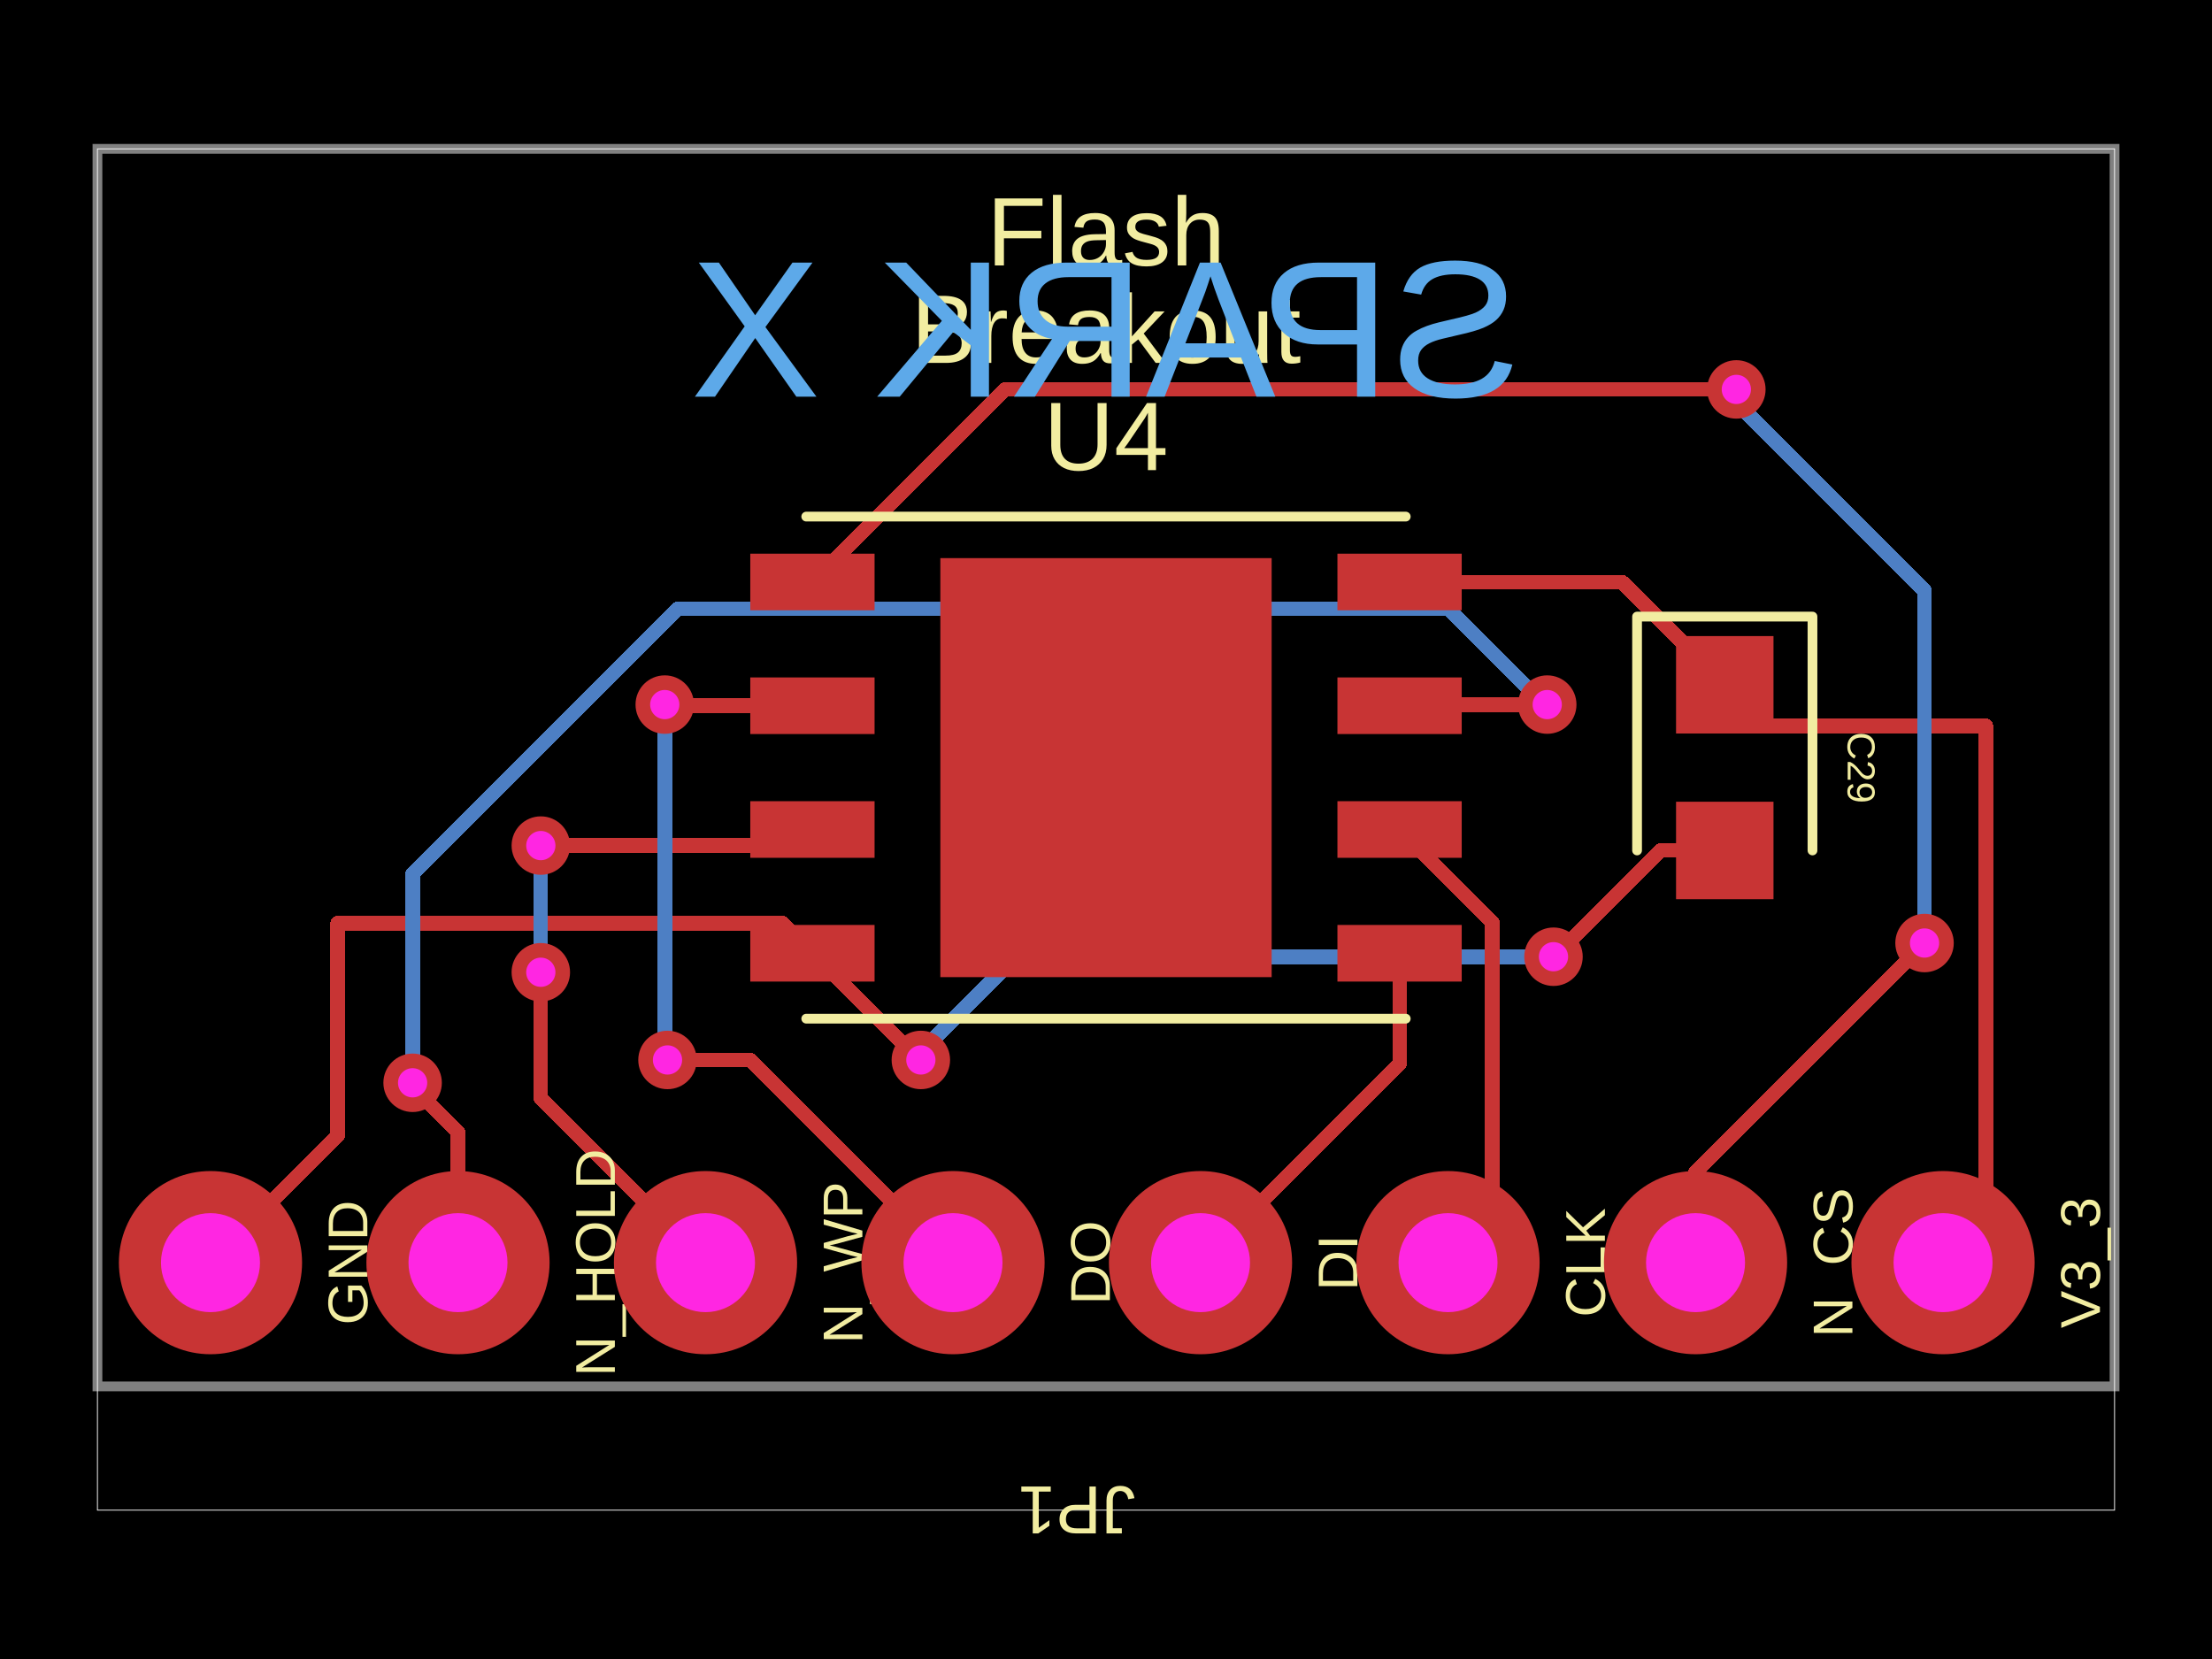
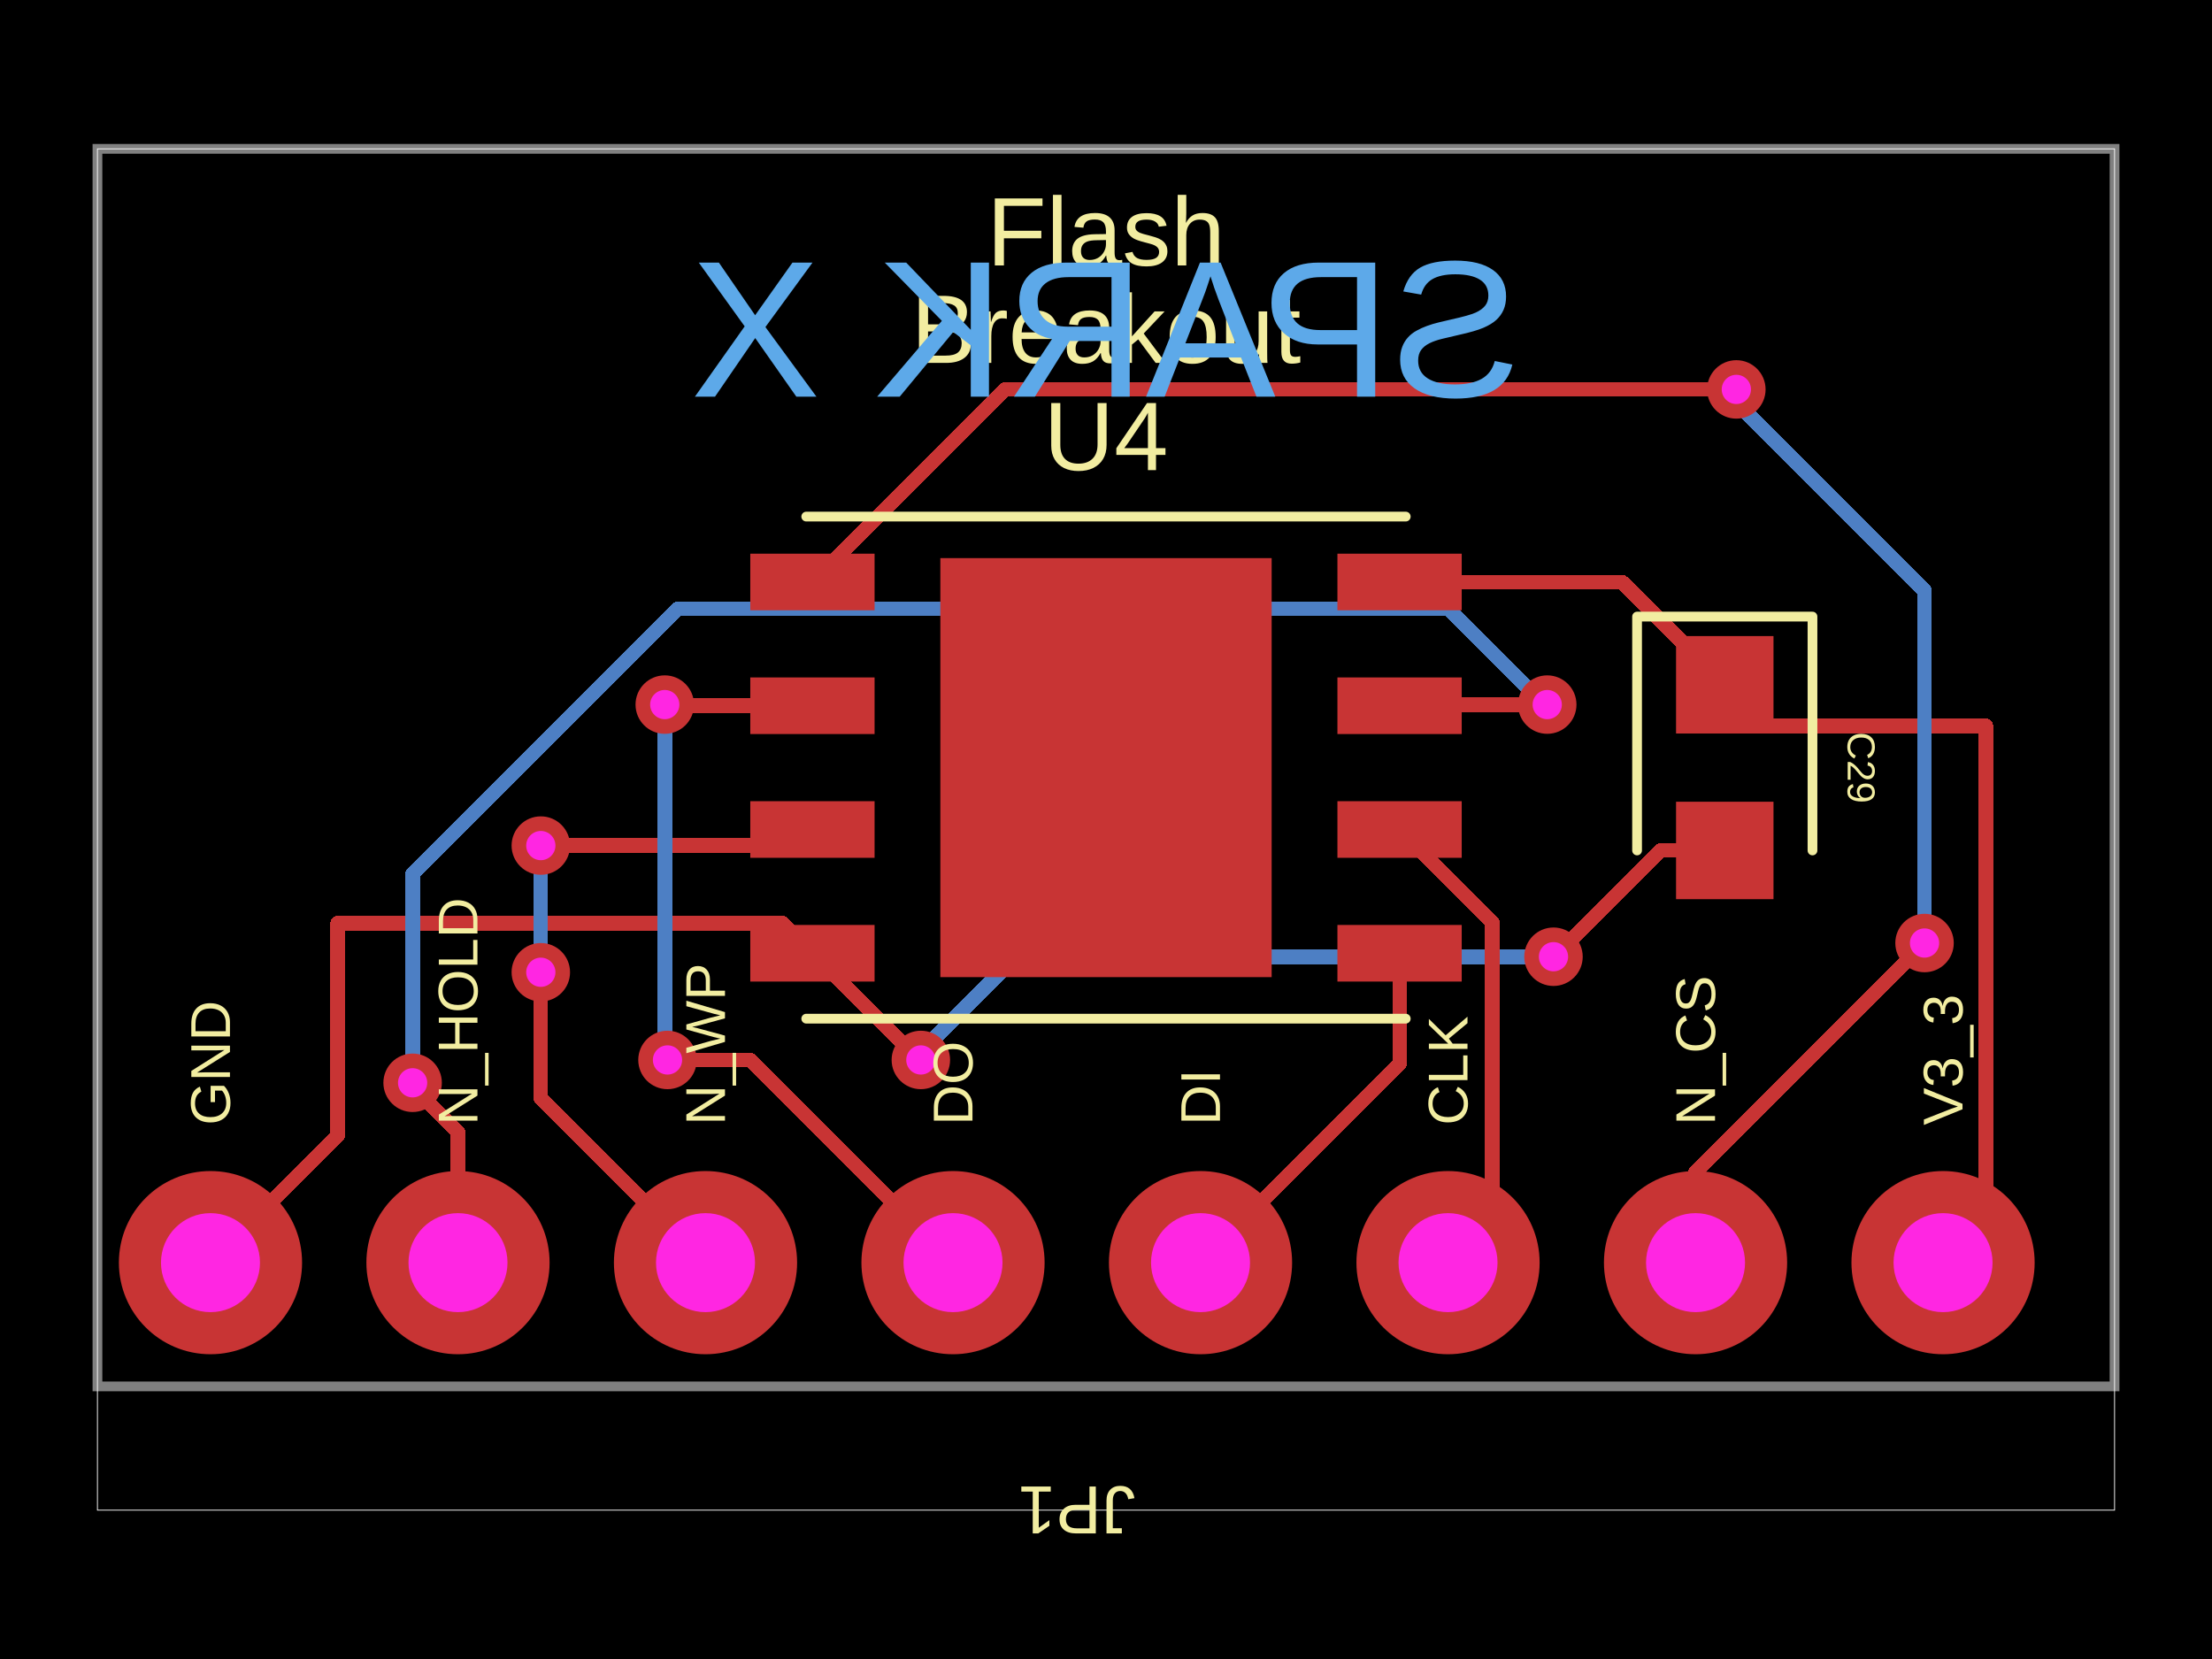
<svg xmlns="http://www.w3.org/2000/svg" width="800" height="600" data-software-used-string="@tscircuit/core@0.0.574">
  <style />
  <rect class="boundary" x="0" y="0" fill="#000" width="800" height="600" />
  <rect class="pcb-boundary" fill="none" stroke="#fff" stroke-width="0.3" x="35.242" y="53.833" width="729.515" height="492.335" />
  <path class="pcb-board" d="M 35.242 501.41 L 764.758 501.41 L 764.758 53.833 L 35.242 53.833 Z" fill="none" stroke="rgba(255, 255, 255, 0.5)" stroke-width="3.524" />
  <path class="pcb-trace" stroke="rgb(200, 52, 52)" fill="none" d="M 293.826 344.758 L 282.924 333.855" stroke-width="5.286" stroke-linecap="round" stroke-linejoin="round" shape-rendering="crispEdges" data-layer="top" />
  <path class="pcb-trace" stroke="rgb(200, 52, 52)" fill="none" d="M 282.924 333.855 L 122.134 333.855" stroke-width="5.286" stroke-linecap="round" stroke-linejoin="round" shape-rendering="crispEdges" data-layer="top" />
  <path class="pcb-trace" stroke="rgb(200, 52, 52)" fill="none" d="M 122.134 333.855 L 122.134 410.642" stroke-width="5.286" stroke-linecap="round" stroke-linejoin="round" shape-rendering="crispEdges" data-layer="top" />
  <path class="pcb-trace" stroke="rgb(200, 52, 52)" fill="none" d="M 122.134 410.642 L 76.123 456.652" stroke-width="5.286" stroke-linecap="round" stroke-linejoin="round" shape-rendering="crispEdges" data-layer="top" />
  <path class="pcb-trace" stroke="rgb(77, 127, 196)" fill="none" d="M 561.839 346.013 L 561.839 346.013" stroke-width="5.286" stroke-linecap="round" stroke-linejoin="round" shape-rendering="crispEdges" data-layer="bottom" />
  <path class="pcb-trace" stroke="rgb(77, 127, 196)" fill="none" d="M 561.839 346.013 L 367.37 346.013" stroke-width="5.286" stroke-linecap="round" stroke-linejoin="round" shape-rendering="crispEdges" data-layer="bottom" />
  <path class="pcb-trace" stroke="rgb(77, 127, 196)" fill="none" d="M 367.37 346.013 L 336.691 376.692" stroke-width="5.286" stroke-linecap="round" stroke-linejoin="round" shape-rendering="crispEdges" data-layer="bottom" />
  <path class="pcb-trace" stroke="rgb(77, 127, 196)" fill="none" d="M 336.691 376.692 L 333.04 383.348" stroke-width="5.286" stroke-linecap="round" stroke-linejoin="round" shape-rendering="crispEdges" data-layer="bottom" />
  <path class="pcb-trace" stroke="rgb(77, 127, 196)" fill="none" d="M 333.04 383.348 L 333.04 383.348" stroke-width="5.286" stroke-linecap="round" stroke-linejoin="round" shape-rendering="crispEdges" data-layer="bottom" />
  <path class="pcb-trace" stroke="rgb(200, 52, 52)" fill="none" d="M 623.789 307.577 L 600.658 307.577" stroke-width="5.286" stroke-linecap="round" stroke-linejoin="round" shape-rendering="crispEdges" data-layer="top" />
  <path class="pcb-trace" stroke="rgb(200, 52, 52)" fill="none" d="M 600.658 307.577 L 567.176 341.059" stroke-width="5.286" stroke-linecap="round" stroke-linejoin="round" shape-rendering="crispEdges" data-layer="top" />
  <path class="pcb-trace" stroke="rgb(200, 52, 52)" fill="none" d="M 567.176 341.059 L 561.839 346.013" stroke-width="5.286" stroke-linecap="round" stroke-linejoin="round" shape-rendering="crispEdges" data-layer="top" />
  <path class="pcb-trace" stroke="rgb(200, 52, 52)" fill="none" d="M 561.839 346.013 L 561.839 346.013" stroke-width="5.286" stroke-linecap="round" stroke-linejoin="round" shape-rendering="crispEdges" data-layer="top" />
  <path class="pcb-trace" stroke="rgb(200, 52, 52)" fill="none" d="M 333.04 383.348 L 333.04 383.348" stroke-width="5.286" stroke-linecap="round" stroke-linejoin="round" shape-rendering="crispEdges" data-layer="top" />
  <path class="pcb-trace" stroke="rgb(200, 52, 52)" fill="none" d="M 333.04 383.348 L 332.416 383.348" stroke-width="5.286" stroke-linecap="round" stroke-linejoin="round" shape-rendering="crispEdges" data-layer="top" />
  <path class="pcb-trace" stroke="rgb(200, 52, 52)" fill="none" d="M 332.416 383.348 L 293.826 344.758" stroke-width="5.286" stroke-linecap="round" stroke-linejoin="round" shape-rendering="crispEdges" data-layer="top" />
  <path class="pcb-trace" stroke="rgb(200, 52, 52)" fill="none" d="M 623.789 247.665 L 586.608 210.485" stroke-width="5.286" stroke-linecap="round" stroke-linejoin="round" shape-rendering="crispEdges" data-layer="top" />
  <path class="pcb-trace" stroke="rgb(200, 52, 52)" fill="none" d="M 586.608 210.485 L 506.174 210.485" stroke-width="5.286" stroke-linecap="round" stroke-linejoin="round" shape-rendering="crispEdges" data-layer="top" />
  <path class="pcb-trace" stroke="rgb(200, 52, 52)" fill="none" d="M 506.174 210.485 L 506.174 210.485" stroke-width="5.286" stroke-linecap="round" stroke-linejoin="round" shape-rendering="crispEdges" data-layer="top" />
  <path class="pcb-trace" stroke="rgb(200, 52, 52)" fill="none" d="M 702.731 456.652 L 718.223 441.16" stroke-width="5.286" stroke-linecap="round" stroke-linejoin="round" shape-rendering="crispEdges" data-layer="top" />
  <path class="pcb-trace" stroke="rgb(200, 52, 52)" fill="none" d="M 718.223 441.16 L 718.223 262.522" stroke-width="5.286" stroke-linecap="round" stroke-linejoin="round" shape-rendering="crispEdges" data-layer="top" />
  <path class="pcb-trace" stroke="rgb(200, 52, 52)" fill="none" d="M 718.223 262.522 L 638.646 262.522" stroke-width="5.286" stroke-linecap="round" stroke-linejoin="round" shape-rendering="crispEdges" data-layer="top" />
  <path class="pcb-trace" stroke="rgb(200, 52, 52)" fill="none" d="M 638.646 262.522 L 623.789 247.665" stroke-width="5.286" stroke-linecap="round" stroke-linejoin="round" shape-rendering="crispEdges" data-layer="top" />
  <path class="pcb-trace" stroke="rgb(77, 127, 196)" fill="none" d="M 149.229 391.608 L 149.229 391.608" stroke-width="5.286" stroke-linecap="round" stroke-linejoin="round" shape-rendering="crispEdges" data-layer="bottom" />
  <path class="pcb-trace" stroke="rgb(77, 127, 196)" fill="none" d="M 149.229 391.608 L 149.229 316.101" stroke-width="5.286" stroke-linecap="round" stroke-linejoin="round" shape-rendering="crispEdges" data-layer="bottom" />
  <path class="pcb-trace" stroke="rgb(77, 127, 196)" fill="none" d="M 149.229 316.101 L 245.2 220.13" stroke-width="5.286" stroke-linecap="round" stroke-linejoin="round" shape-rendering="crispEdges" data-layer="bottom" />
  <path class="pcb-trace" stroke="rgb(77, 127, 196)" fill="none" d="M 245.2 220.13 L 523.873 220.13" stroke-width="5.286" stroke-linecap="round" stroke-linejoin="round" shape-rendering="crispEdges" data-layer="bottom" />
  <path class="pcb-trace" stroke="rgb(77, 127, 196)" fill="none" d="M 523.873 220.13 L 553.475 249.731" stroke-width="5.286" stroke-linecap="round" stroke-linejoin="round" shape-rendering="crispEdges" data-layer="bottom" />
  <path class="pcb-trace" stroke="rgb(77, 127, 196)" fill="none" d="M 553.475 249.731 L 559.581 254.824" stroke-width="5.286" stroke-linecap="round" stroke-linejoin="round" shape-rendering="crispEdges" data-layer="bottom" />
  <path class="pcb-trace" stroke="rgb(77, 127, 196)" fill="none" d="M 559.581 254.824 L 559.581 254.824" stroke-width="5.286" stroke-linecap="round" stroke-linejoin="round" shape-rendering="crispEdges" data-layer="bottom" />
  <path class="pcb-trace" stroke="rgb(200, 52, 52)" fill="none" d="M 165.639 456.652 L 165.639 409.383" stroke-width="5.286" stroke-linecap="round" stroke-linejoin="round" shape-rendering="crispEdges" data-layer="top" />
  <path class="pcb-trace" stroke="rgb(200, 52, 52)" fill="none" d="M 165.639 409.383 L 149.229 392.974" stroke-width="5.286" stroke-linecap="round" stroke-linejoin="round" shape-rendering="crispEdges" data-layer="top" />
  <path class="pcb-trace" stroke="rgb(200, 52, 52)" fill="none" d="M 149.229 392.974 L 149.229 391.608" stroke-width="5.286" stroke-linecap="round" stroke-linejoin="round" shape-rendering="crispEdges" data-layer="top" />
  <path class="pcb-trace" stroke="rgb(200, 52, 52)" fill="none" d="M 149.229 391.608 L 149.229 391.608" stroke-width="5.286" stroke-linecap="round" stroke-linejoin="round" shape-rendering="crispEdges" data-layer="top" />
  <path class="pcb-trace" stroke="rgb(200, 52, 52)" fill="none" d="M 559.581 254.824 L 559.581 254.824" stroke-width="5.286" stroke-linecap="round" stroke-linejoin="round" shape-rendering="crispEdges" data-layer="top" />
  <path class="pcb-trace" stroke="rgb(200, 52, 52)" fill="none" d="M 559.581 254.824 L 506.593 254.824" stroke-width="5.286" stroke-linecap="round" stroke-linejoin="round" shape-rendering="crispEdges" data-layer="top" />
  <path class="pcb-trace" stroke="rgb(200, 52, 52)" fill="none" d="M 506.593 254.824 L 506.174 255.242" stroke-width="5.286" stroke-linecap="round" stroke-linejoin="round" shape-rendering="crispEdges" data-layer="top" />
  <path class="pcb-trace" stroke="rgb(77, 127, 196)" fill="none" d="M 195.595 351.63 L 195.595 351.63" stroke-width="5.286" stroke-linecap="round" stroke-linejoin="round" shape-rendering="crispEdges" data-layer="bottom" />
  <path class="pcb-trace" stroke="rgb(77, 127, 196)" fill="none" d="M 195.595 351.63 L 195.595 307.616" stroke-width="5.286" stroke-linecap="round" stroke-linejoin="round" shape-rendering="crispEdges" data-layer="bottom" />
  <path class="pcb-trace" stroke="rgb(77, 127, 196)" fill="none" d="M 195.595 307.616 L 195.595 307.616" stroke-width="5.286" stroke-linecap="round" stroke-linejoin="round" shape-rendering="crispEdges" data-layer="bottom" />
  <path class="pcb-trace" stroke="rgb(77, 127, 196)" fill="none" d="M 195.595 307.616 L 195.595 305.815" stroke-width="5.286" stroke-linecap="round" stroke-linejoin="round" shape-rendering="crispEdges" data-layer="bottom" />
  <path class="pcb-trace" stroke="rgb(77, 127, 196)" fill="none" d="M 195.595 305.815 L 195.595 305.815" stroke-width="5.286" stroke-linecap="round" stroke-linejoin="round" shape-rendering="crispEdges" data-layer="bottom" />
  <path class="pcb-trace" stroke="rgb(200, 52, 52)" fill="none" d="M 255.154 456.652 L 195.595 397.093" stroke-width="5.286" stroke-linecap="round" stroke-linejoin="round" shape-rendering="crispEdges" data-layer="top" />
  <path class="pcb-trace" stroke="rgb(200, 52, 52)" fill="none" d="M 195.595 397.093 L 195.595 357.979" stroke-width="5.286" stroke-linecap="round" stroke-linejoin="round" shape-rendering="crispEdges" data-layer="top" />
  <path class="pcb-trace" stroke="rgb(200, 52, 52)" fill="none" d="M 195.595 357.979 L 195.595 351.63" stroke-width="5.286" stroke-linecap="round" stroke-linejoin="round" shape-rendering="crispEdges" data-layer="top" />
  <path class="pcb-trace" stroke="rgb(200, 52, 52)" fill="none" d="M 195.595 351.63 L 195.595 351.63" stroke-width="5.286" stroke-linecap="round" stroke-linejoin="round" shape-rendering="crispEdges" data-layer="top" />
  <path class="pcb-trace" stroke="rgb(200, 52, 52)" fill="none" d="M 195.595 305.815 L 195.595 305.815" stroke-width="5.286" stroke-linecap="round" stroke-linejoin="round" shape-rendering="crispEdges" data-layer="top" />
  <path class="pcb-trace" stroke="rgb(200, 52, 52)" fill="none" d="M 195.595 305.815 L 288.011 305.815" stroke-width="5.286" stroke-linecap="round" stroke-linejoin="round" shape-rendering="crispEdges" data-layer="top" />
  <path class="pcb-trace" stroke="rgb(200, 52, 52)" fill="none" d="M 288.011 305.815 L 293.826 300" stroke-width="5.286" stroke-linecap="round" stroke-linejoin="round" shape-rendering="crispEdges" data-layer="top" />
  <path class="pcb-trace" stroke="rgb(77, 127, 196)" fill="none" d="M 240.419 254.824 L 240.419 254.824" stroke-width="5.286" stroke-linecap="round" stroke-linejoin="round" shape-rendering="crispEdges" data-layer="bottom" />
  <path class="pcb-trace" stroke="rgb(77, 127, 196)" fill="none" d="M 240.419 254.824 L 240.419 378.158" stroke-width="5.286" stroke-linecap="round" stroke-linejoin="round" shape-rendering="crispEdges" data-layer="bottom" />
  <path class="pcb-trace" stroke="rgb(77, 127, 196)" fill="none" d="M 240.419 378.158 L 240.419 378.158" stroke-width="5.286" stroke-linecap="round" stroke-linejoin="round" shape-rendering="crispEdges" data-layer="bottom" />
  <path class="pcb-trace" stroke="rgb(77, 127, 196)" fill="none" d="M 240.419 378.158 L 241.41 383.348" stroke-width="5.286" stroke-linecap="round" stroke-linejoin="round" shape-rendering="crispEdges" data-layer="bottom" />
  <path class="pcb-trace" stroke="rgb(77, 127, 196)" fill="none" d="M 241.41 383.348 L 241.41 383.348" stroke-width="5.286" stroke-linecap="round" stroke-linejoin="round" shape-rendering="crispEdges" data-layer="bottom" />
  <path class="pcb-trace" stroke="rgb(200, 52, 52)" fill="none" d="M 293.826 255.242 L 242.008 255.242" stroke-width="5.286" stroke-linecap="round" stroke-linejoin="round" shape-rendering="crispEdges" data-layer="top" />
  <path class="pcb-trace" stroke="rgb(200, 52, 52)" fill="none" d="M 242.008 255.242 L 241.355 254.59" stroke-width="5.286" stroke-linecap="round" stroke-linejoin="round" shape-rendering="crispEdges" data-layer="top" />
  <path class="pcb-trace" stroke="rgb(200, 52, 52)" fill="none" d="M 241.355 254.59 L 240.419 254.824" stroke-width="5.286" stroke-linecap="round" stroke-linejoin="round" shape-rendering="crispEdges" data-layer="top" />
  <path class="pcb-trace" stroke="rgb(200, 52, 52)" fill="none" d="M 240.419 254.824 L 240.419 254.824" stroke-width="5.286" stroke-linecap="round" stroke-linejoin="round" shape-rendering="crispEdges" data-layer="top" />
  <path class="pcb-trace" stroke="rgb(200, 52, 52)" fill="none" d="M 241.41 383.348 L 241.41 383.348" stroke-width="5.286" stroke-linecap="round" stroke-linejoin="round" shape-rendering="crispEdges" data-layer="top" />
  <path class="pcb-trace" stroke="rgb(200, 52, 52)" fill="none" d="M 241.41 383.348 L 271.366 383.348" stroke-width="5.286" stroke-linecap="round" stroke-linejoin="round" shape-rendering="crispEdges" data-layer="top" />
  <path class="pcb-trace" stroke="rgb(200, 52, 52)" fill="none" d="M 271.366 383.348 L 344.67 456.652" stroke-width="5.286" stroke-linecap="round" stroke-linejoin="round" shape-rendering="crispEdges" data-layer="top" />
  <path class="pcb-trace" stroke="rgb(200, 52, 52)" fill="none" d="M 506.174 344.758 L 506.174 384.663" stroke-width="5.286" stroke-linecap="round" stroke-linejoin="round" shape-rendering="crispEdges" data-layer="top" />
  <path class="pcb-trace" stroke="rgb(200, 52, 52)" fill="none" d="M 506.174 384.663 L 434.185 456.652" stroke-width="5.286" stroke-linecap="round" stroke-linejoin="round" shape-rendering="crispEdges" data-layer="top" />
  <path class="pcb-trace" stroke="rgb(200, 52, 52)" fill="none" d="M 523.7 456.652 L 539.694 440.659" stroke-width="5.286" stroke-linecap="round" stroke-linejoin="round" shape-rendering="crispEdges" data-layer="top" />
  <path class="pcb-trace" stroke="rgb(200, 52, 52)" fill="none" d="M 539.694 440.659 L 539.694 333.519" stroke-width="5.286" stroke-linecap="round" stroke-linejoin="round" shape-rendering="crispEdges" data-layer="top" />
  <path class="pcb-trace" stroke="rgb(200, 52, 52)" fill="none" d="M 539.694 333.519 L 539.694 333.519" stroke-width="5.286" stroke-linecap="round" stroke-linejoin="round" shape-rendering="crispEdges" data-layer="top" />
  <path class="pcb-trace" stroke="rgb(200, 52, 52)" fill="none" d="M 539.694 333.519 L 506.174 300" stroke-width="5.286" stroke-linecap="round" stroke-linejoin="round" shape-rendering="crispEdges" data-layer="top" />
  <path class="pcb-trace" stroke="rgb(77, 127, 196)" fill="none" d="M 696.035 341.057 L 696.035 341.057" stroke-width="5.286" stroke-linecap="round" stroke-linejoin="round" shape-rendering="crispEdges" data-layer="bottom" />
  <path class="pcb-trace" stroke="rgb(77, 127, 196)" fill="none" d="M 696.035 341.057 L 696.035 213.593" stroke-width="5.286" stroke-linecap="round" stroke-linejoin="round" shape-rendering="crispEdges" data-layer="bottom" />
  <path class="pcb-trace" stroke="rgb(77, 127, 196)" fill="none" d="M 696.035 213.593 L 630.437 147.996" stroke-width="5.286" stroke-linecap="round" stroke-linejoin="round" shape-rendering="crispEdges" data-layer="bottom" />
  <path class="pcb-trace" stroke="rgb(77, 127, 196)" fill="none" d="M 630.437 147.996 L 627.974 140.837" stroke-width="5.286" stroke-linecap="round" stroke-linejoin="round" shape-rendering="crispEdges" data-layer="bottom" />
  <path class="pcb-trace" stroke="rgb(77, 127, 196)" fill="none" d="M 627.974 140.837 L 627.974 140.837" stroke-width="5.286" stroke-linecap="round" stroke-linejoin="round" shape-rendering="crispEdges" data-layer="bottom" />
  <path class="pcb-trace" stroke="rgb(200, 52, 52)" fill="none" d="M 613.216 456.652 L 613.216 424.006" stroke-width="5.286" stroke-linecap="round" stroke-linejoin="round" shape-rendering="crispEdges" data-layer="top" />
  <path class="pcb-trace" stroke="rgb(200, 52, 52)" fill="none" d="M 613.216 424.006 L 696.035 341.186" stroke-width="5.286" stroke-linecap="round" stroke-linejoin="round" shape-rendering="crispEdges" data-layer="top" />
  <path class="pcb-trace" stroke="rgb(200, 52, 52)" fill="none" d="M 696.035 341.186 L 696.035 341.057" stroke-width="5.286" stroke-linecap="round" stroke-linejoin="round" shape-rendering="crispEdges" data-layer="top" />
  <path class="pcb-trace" stroke="rgb(200, 52, 52)" fill="none" d="M 696.035 341.057 L 696.035 341.057" stroke-width="5.286" stroke-linecap="round" stroke-linejoin="round" shape-rendering="crispEdges" data-layer="top" />
  <path class="pcb-trace" stroke="rgb(200, 52, 52)" fill="none" d="M 627.974 140.837 L 627.974 140.837" stroke-width="5.286" stroke-linecap="round" stroke-linejoin="round" shape-rendering="crispEdges" data-layer="top" />
  <path class="pcb-trace" stroke="rgb(200, 52, 52)" fill="none" d="M 627.974 140.837 L 363.473 140.837" stroke-width="5.286" stroke-linecap="round" stroke-linejoin="round" shape-rendering="crispEdges" data-layer="top" />
  <path class="pcb-trace" stroke="rgb(200, 52, 52)" fill="none" d="M 363.473 140.837 L 293.826 210.485" stroke-width="5.286" stroke-linecap="round" stroke-linejoin="round" shape-rendering="crispEdges" data-layer="top" />
  <rect class="pcb-pad" fill="rgb(200, 52, 52)" x="271.35" y="200.247" width="44.952" height="20.476" data-layer="top" />
  <rect class="pcb-pad" fill="rgb(200, 52, 52)" x="271.35" y="245.004" width="44.952" height="20.476" data-layer="top" />
  <rect class="pcb-pad" fill="rgb(200, 52, 52)" x="271.35" y="289.762" width="44.952" height="20.476" data-layer="top" />
  <rect class="pcb-pad" fill="rgb(200, 52, 52)" x="271.35" y="334.52" width="44.952" height="20.476" data-layer="top" />
  <rect class="pcb-pad" fill="rgb(200, 52, 52)" x="483.698" y="200.247" width="44.952" height="20.476" data-layer="top" />
  <rect class="pcb-pad" fill="rgb(200, 52, 52)" x="483.698" y="245.004" width="44.952" height="20.476" data-layer="top" />
  <rect class="pcb-pad" fill="rgb(200, 52, 52)" x="483.698" y="289.762" width="44.952" height="20.476" data-layer="top" />
  <rect class="pcb-pad" fill="rgb(200, 52, 52)" x="483.698" y="334.52" width="44.952" height="20.476" data-layer="top" />
  <rect class="pcb-pad" fill="rgb(200, 52, 52)" x="340.088" y="201.85" width="119.824" height="151.542" data-layer="top" />
  <rect class="pcb-pad" fill="rgb(200, 52, 52)" x="606.167" y="230.044" width="35.242" height="35.242" data-layer="top" />
  <rect class="pcb-pad" fill="rgb(200, 52, 52)" x="606.167" y="289.956" width="35.242" height="35.242" data-layer="top" />
  <g>
    <circle class="pcb-hole-outer" fill="rgb(200, 52, 52)" cx="561.839" cy="346.013" r="10.573" />
    <circle class="pcb-hole-inner" fill="#FF26E2" cx="561.839" cy="346.013" r="5.286" />
  </g>
  <g>
    <circle class="pcb-hole-outer" fill="rgb(200, 52, 52)" cx="333.04" cy="383.348" r="10.573" />
    <circle class="pcb-hole-inner" fill="#FF26E2" cx="333.04" cy="383.348" r="5.286" />
  </g>
  <g>
    <circle class="pcb-hole-outer" fill="rgb(200, 52, 52)" cx="149.229" cy="391.608" r="10.573" />
    <circle class="pcb-hole-inner" fill="#FF26E2" cx="149.229" cy="391.608" r="5.286" />
  </g>
  <g>
    <circle class="pcb-hole-outer" fill="rgb(200, 52, 52)" cx="559.581" cy="254.824" r="10.573" />
    <circle class="pcb-hole-inner" fill="#FF26E2" cx="559.581" cy="254.824" r="5.286" />
  </g>
  <g>
    <circle class="pcb-hole-outer" fill="rgb(200, 52, 52)" cx="195.595" cy="351.63" r="10.573" />
    <circle class="pcb-hole-inner" fill="#FF26E2" cx="195.595" cy="351.63" r="5.286" />
  </g>
  <g>
    <circle class="pcb-hole-outer" fill="rgb(200, 52, 52)" cx="195.595" cy="305.815" r="10.573" />
    <circle class="pcb-hole-inner" fill="#FF26E2" cx="195.595" cy="305.815" r="5.286" />
  </g>
  <g>
    <circle class="pcb-hole-outer" fill="rgb(200, 52, 52)" cx="240.419" cy="254.824" r="10.573" />
    <circle class="pcb-hole-inner" fill="#FF26E2" cx="240.419" cy="254.824" r="5.286" />
  </g>
  <g>
    <circle class="pcb-hole-outer" fill="rgb(200, 52, 52)" cx="241.41" cy="383.348" r="10.573" />
    <circle class="pcb-hole-inner" fill="#FF26E2" cx="241.41" cy="383.348" r="5.286" />
  </g>
  <g>
    <circle class="pcb-hole-outer" fill="rgb(200, 52, 52)" cx="696.035" cy="341.057" r="10.573" />
    <circle class="pcb-hole-inner" fill="#FF26E2" cx="696.035" cy="341.057" r="5.286" />
  </g>
  <g>
    <circle class="pcb-hole-outer" fill="rgb(200, 52, 52)" cx="627.974" cy="140.837" r="10.573" />
    <circle class="pcb-hole-inner" fill="#FF26E2" cx="627.974" cy="140.837" r="5.286" />
  </g>
  <path class="pcb-silkscreen pcb-silkscreen-top" d="M 291.588 186.83 L 508.412 186.83" fill="none" stroke="#f2eda1" stroke-width="3.524" stroke-linecap="round" stroke-linejoin="round" data-pcb-component-id="null" data-pcb-silkscreen-path-id="pcb_silkscreen_path_0" />
  <path class="pcb-silkscreen pcb-silkscreen-top" d="M 508.412 368.412 L 291.588 368.412" fill="none" stroke="#f2eda1" stroke-width="3.524" stroke-linecap="round" stroke-linejoin="round" data-pcb-component-id="null" data-pcb-silkscreen-path-id="pcb_silkscreen_path_1" />
  <path class="pcb-silkscreen pcb-silkscreen-top" d="M 655.507 307.577 L 655.507 222.996 L 592.07 222.996 L 592.07 307.577" fill="none" stroke="#f2eda1" stroke-width="3.524" stroke-linecap="round" stroke-linejoin="round" data-pcb-component-id="pcb_component_1" data-pcb-silkscreen-path-id="pcb_silkscreen_path_2" />
  <text x="0" y="0" dx="0" dy="0" fill="#f2eda1" font-family="Arial, sans-serif" font-size="35.242" text-anchor="middle" dominant-baseline="central" transform="matrix(1,0,0,1,400,157.7974)" class="pcb-silkscreen-text pcb-silkscreen-top" data-pcb-silkscreen-text-id="pcb_component_0" stroke="none">U4</text>
  <text x="0" y="0" dx="0" dy="0" fill="#f2eda1" font-family="Arial, sans-serif" font-size="14.097" text-anchor="middle" dominant-baseline="central" transform="matrix(6.123233995736766e-17,1,-1,6.123233995736766e-17,673.1278,277.6211)" class="pcb-silkscreen-text pcb-silkscreen-top" data-pcb-silkscreen-text-id="pcb_component_1" stroke="none">C29</text>
  <text x="0" y="0" dx="0" dy="0" fill="#f2eda1" font-family="Arial, sans-serif" font-size="35.242" text-anchor="middle" dominant-baseline="central" transform="matrix(1,0,0,1,400,83.78855)" class="pcb-silkscreen-text pcb-silkscreen-top" data-pcb-silkscreen-text-id="null" stroke="none">Flash</text>
  <text x="0" y="0" dx="0" dy="0" fill="#f2eda1" font-family="Arial, sans-serif" font-size="35.242" text-anchor="middle" dominant-baseline="central" transform="matrix(1,0,0,1,400,119.0308)" class="pcb-silkscreen-text pcb-silkscreen-top" data-pcb-silkscreen-text-id="null" stroke="none">Breakout</text>
  <text x="0" y="0" dx="0" dy="0" fill="#5da9e9" font-family="Arial, sans-serif" font-size="70.485" text-anchor="middle" dominant-baseline="central" transform="matrix(-1,0,0,1,400,119.0308)" class="pcb-silkscreen-text pcb-silkscreen-bottom" data-pcb-silkscreen-text-id="null" stroke="none">SPARK X</text>
-   <text x="0" y="0" dx="0" dy="0" fill="#f2eda1" font-family="Arial, sans-serif" font-size="20.3" text-anchor="middle" dominant-baseline="central" transform="matrix(-1.8369701987210297e-16,-1,1,-1.8369701987210297e-16,752.4229,456.652)" class="pcb-silkscreen-text pcb-silkscreen-top" data-pcb-silkscreen-text-id="pcb_component_2" stroke="none">V3_3</text>
-   <text x="0" y="0" dx="0" dy="0" fill="#f2eda1" font-family="Arial, sans-serif" font-size="20.3" text-anchor="middle" dominant-baseline="central" transform="matrix(-1.8369701987210297e-16,-1,1,-1.8369701987210297e-16,662.9075,456.652)" class="pcb-silkscreen-text pcb-silkscreen-top" data-pcb-silkscreen-text-id="pcb_component_2" stroke="none">N_CS</text>
-   <text x="0" y="0" dx="0" dy="0" fill="#f2eda1" font-family="Arial, sans-serif" font-size="20.3" text-anchor="middle" dominant-baseline="central" transform="matrix(-1.8369701987210297e-16,-1,1,-1.8369701987210297e-16,573.3921,456.652)" class="pcb-silkscreen-text pcb-silkscreen-top" data-pcb-silkscreen-text-id="pcb_component_2" stroke="none">CLK</text>
-   <text x="0" y="0" dx="0" dy="0" fill="#f2eda1" font-family="Arial, sans-serif" font-size="20.3" text-anchor="middle" dominant-baseline="central" transform="matrix(-1.8369701987210297e-16,-1,1,-1.8369701987210297e-16,483.8767,456.652)" class="pcb-silkscreen-text pcb-silkscreen-top" data-pcb-silkscreen-text-id="pcb_component_2" stroke="none">DI</text>
-   <text x="0" y="0" dx="0" dy="0" fill="#f2eda1" font-family="Arial, sans-serif" font-size="20.3" text-anchor="middle" dominant-baseline="central" transform="matrix(-1.8369701987210297e-16,-1,1,-1.8369701987210297e-16,394.3612,456.652)" class="pcb-silkscreen-text pcb-silkscreen-top" data-pcb-silkscreen-text-id="pcb_component_2" stroke="none">DO</text>
-   <text x="0" y="0" dx="0" dy="0" fill="#f2eda1" font-family="Arial, sans-serif" font-size="20.3" text-anchor="middle" dominant-baseline="central" transform="matrix(-1.8369701987210297e-16,-1,1,-1.8369701987210297e-16,304.8458,456.652)" class="pcb-silkscreen-text pcb-silkscreen-top" data-pcb-silkscreen-text-id="pcb_component_2" stroke="none">N_WP</text>
-   <text x="0" y="0" dx="0" dy="0" fill="#f2eda1" font-family="Arial, sans-serif" font-size="20.3" text-anchor="middle" dominant-baseline="central" transform="matrix(-1.8369701987210297e-16,-1,1,-1.8369701987210297e-16,215.3304,456.652)" class="pcb-silkscreen-text pcb-silkscreen-top" data-pcb-silkscreen-text-id="pcb_component_2" stroke="none">N_HOLD</text>
-   <text x="0" y="0" dx="0" dy="0" fill="#f2eda1" font-family="Arial, sans-serif" font-size="20.3" text-anchor="middle" dominant-baseline="central" transform="matrix(-1.8369701987210297e-16,-1,1,-1.8369701987210297e-16,125.815,456.652)" class="pcb-silkscreen-text pcb-silkscreen-top" data-pcb-silkscreen-text-id="pcb_component_2" stroke="none">GND</text>
+   <text x="0" y="0" dx="0" dy="0" fill="#f2eda1" font-family="Arial, sans-serif" font-size="20.3" text-anchor="start" dominant-baseline="central" transform="matrix(-1.8369701987210297e-16,-1,1,-1.8369701987210297e-16,702.7313,406.9604)" class="pcb-silkscreen-text pcb-silkscreen-top" data-pcb-silkscreen-text-id="pcb_component_2" stroke="none">V3_3</text>
+   <text x="0" y="0" dx="0" dy="0" fill="#f2eda1" font-family="Arial, sans-serif" font-size="20.3" text-anchor="start" dominant-baseline="central" transform="matrix(-1.8369701987210297e-16,-1,1,-1.8369701987210297e-16,613.2159,406.9604)" class="pcb-silkscreen-text pcb-silkscreen-top" data-pcb-silkscreen-text-id="pcb_component_2" stroke="none">N_CS</text>
+   <text x="0" y="0" dx="0" dy="0" fill="#f2eda1" font-family="Arial, sans-serif" font-size="20.3" text-anchor="start" dominant-baseline="central" transform="matrix(-1.8369701987210297e-16,-1,1,-1.8369701987210297e-16,523.7004,406.9604)" class="pcb-silkscreen-text pcb-silkscreen-top" data-pcb-silkscreen-text-id="pcb_component_2" stroke="none">CLK</text>
+   <text x="0" y="0" dx="0" dy="0" fill="#f2eda1" font-family="Arial, sans-serif" font-size="20.3" text-anchor="start" dominant-baseline="central" transform="matrix(-1.8369701987210297e-16,-1,1,-1.8369701987210297e-16,434.185,406.9604)" class="pcb-silkscreen-text pcb-silkscreen-top" data-pcb-silkscreen-text-id="pcb_component_2" stroke="none">DI</text>
+   <text x="0" y="0" dx="0" dy="0" fill="#f2eda1" font-family="Arial, sans-serif" font-size="20.3" text-anchor="start" dominant-baseline="central" transform="matrix(-1.8369701987210297e-16,-1,1,-1.8369701987210297e-16,344.6696,406.9604)" class="pcb-silkscreen-text pcb-silkscreen-top" data-pcb-silkscreen-text-id="pcb_component_2" stroke="none">DO</text>
+   <text x="0" y="0" dx="0" dy="0" fill="#f2eda1" font-family="Arial, sans-serif" font-size="20.3" text-anchor="start" dominant-baseline="central" transform="matrix(-1.8369701987210297e-16,-1,1,-1.8369701987210297e-16,255.1542,406.9604)" class="pcb-silkscreen-text pcb-silkscreen-top" data-pcb-silkscreen-text-id="pcb_component_2" stroke="none">N_WP</text>
+   <text x="0" y="0" dx="0" dy="0" fill="#f2eda1" font-family="Arial, sans-serif" font-size="20.3" text-anchor="start" dominant-baseline="central" transform="matrix(-1.8369701987210297e-16,-1,1,-1.8369701987210297e-16,165.6388,406.9604)" class="pcb-silkscreen-text pcb-silkscreen-top" data-pcb-silkscreen-text-id="pcb_component_2" stroke="none">N_HOLD</text>
+   <text x="0" y="0" dx="0" dy="0" fill="#f2eda1" font-family="Arial, sans-serif" font-size="20.3" text-anchor="start" dominant-baseline="central" transform="matrix(-1.8369701987210297e-16,-1,1,-1.8369701987210297e-16,76.12335,406.9604)" class="pcb-silkscreen-text pcb-silkscreen-top" data-pcb-silkscreen-text-id="pcb_component_2" stroke="none">GND</text>
  <text x="0" y="0" dx="0" dy="0" fill="#f2eda1" font-family="Arial, sans-serif" font-size="24.67" text-anchor="middle" dominant-baseline="central" transform="matrix(-1,1.2246467991473532e-16,-1.2246467991473532e-16,-1,389.4273,546.1674)" class="pcb-silkscreen-text pcb-silkscreen-top" data-pcb-silkscreen-text-id="pcb_component_2" stroke="none">JP1</text>
  <g>
    <circle class="pcb-hole-outer" fill="rgb(200, 52, 52)" cx="702.731" cy="456.652" r="33.128" />
    <circle class="pcb-hole-inner" fill="#FF26E2" cx="702.731" cy="456.652" r="17.903" />
  </g>
  <g>
    <circle class="pcb-hole-outer" fill="rgb(200, 52, 52)" cx="613.216" cy="456.652" r="33.128" />
    <circle class="pcb-hole-inner" fill="#FF26E2" cx="613.216" cy="456.652" r="17.903" />
  </g>
  <g>
    <circle class="pcb-hole-outer" fill="rgb(200, 52, 52)" cx="523.7" cy="456.652" r="33.128" />
    <circle class="pcb-hole-inner" fill="#FF26E2" cx="523.7" cy="456.652" r="17.903" />
  </g>
  <g>
    <circle class="pcb-hole-outer" fill="rgb(200, 52, 52)" cx="434.185" cy="456.652" r="33.128" />
    <circle class="pcb-hole-inner" fill="#FF26E2" cx="434.185" cy="456.652" r="17.903" />
  </g>
  <g>
    <circle class="pcb-hole-outer" fill="rgb(200, 52, 52)" cx="344.67" cy="456.652" r="33.128" />
    <circle class="pcb-hole-inner" fill="#FF26E2" cx="344.67" cy="456.652" r="17.903" />
  </g>
  <g>
    <circle class="pcb-hole-outer" fill="rgb(200, 52, 52)" cx="255.154" cy="456.652" r="33.128" />
    <circle class="pcb-hole-inner" fill="#FF26E2" cx="255.154" cy="456.652" r="17.903" />
  </g>
  <g>
    <circle class="pcb-hole-outer" fill="rgb(200, 52, 52)" cx="165.639" cy="456.652" r="33.128" />
    <circle class="pcb-hole-inner" fill="#FF26E2" cx="165.639" cy="456.652" r="17.903" />
  </g>
  <g>
    <circle class="pcb-hole-outer" fill="rgb(200, 52, 52)" cx="76.123" cy="456.652" r="33.128" />
    <circle class="pcb-hole-inner" fill="#FF26E2" cx="76.123" cy="456.652" r="17.903" />
  </g>
</svg>
